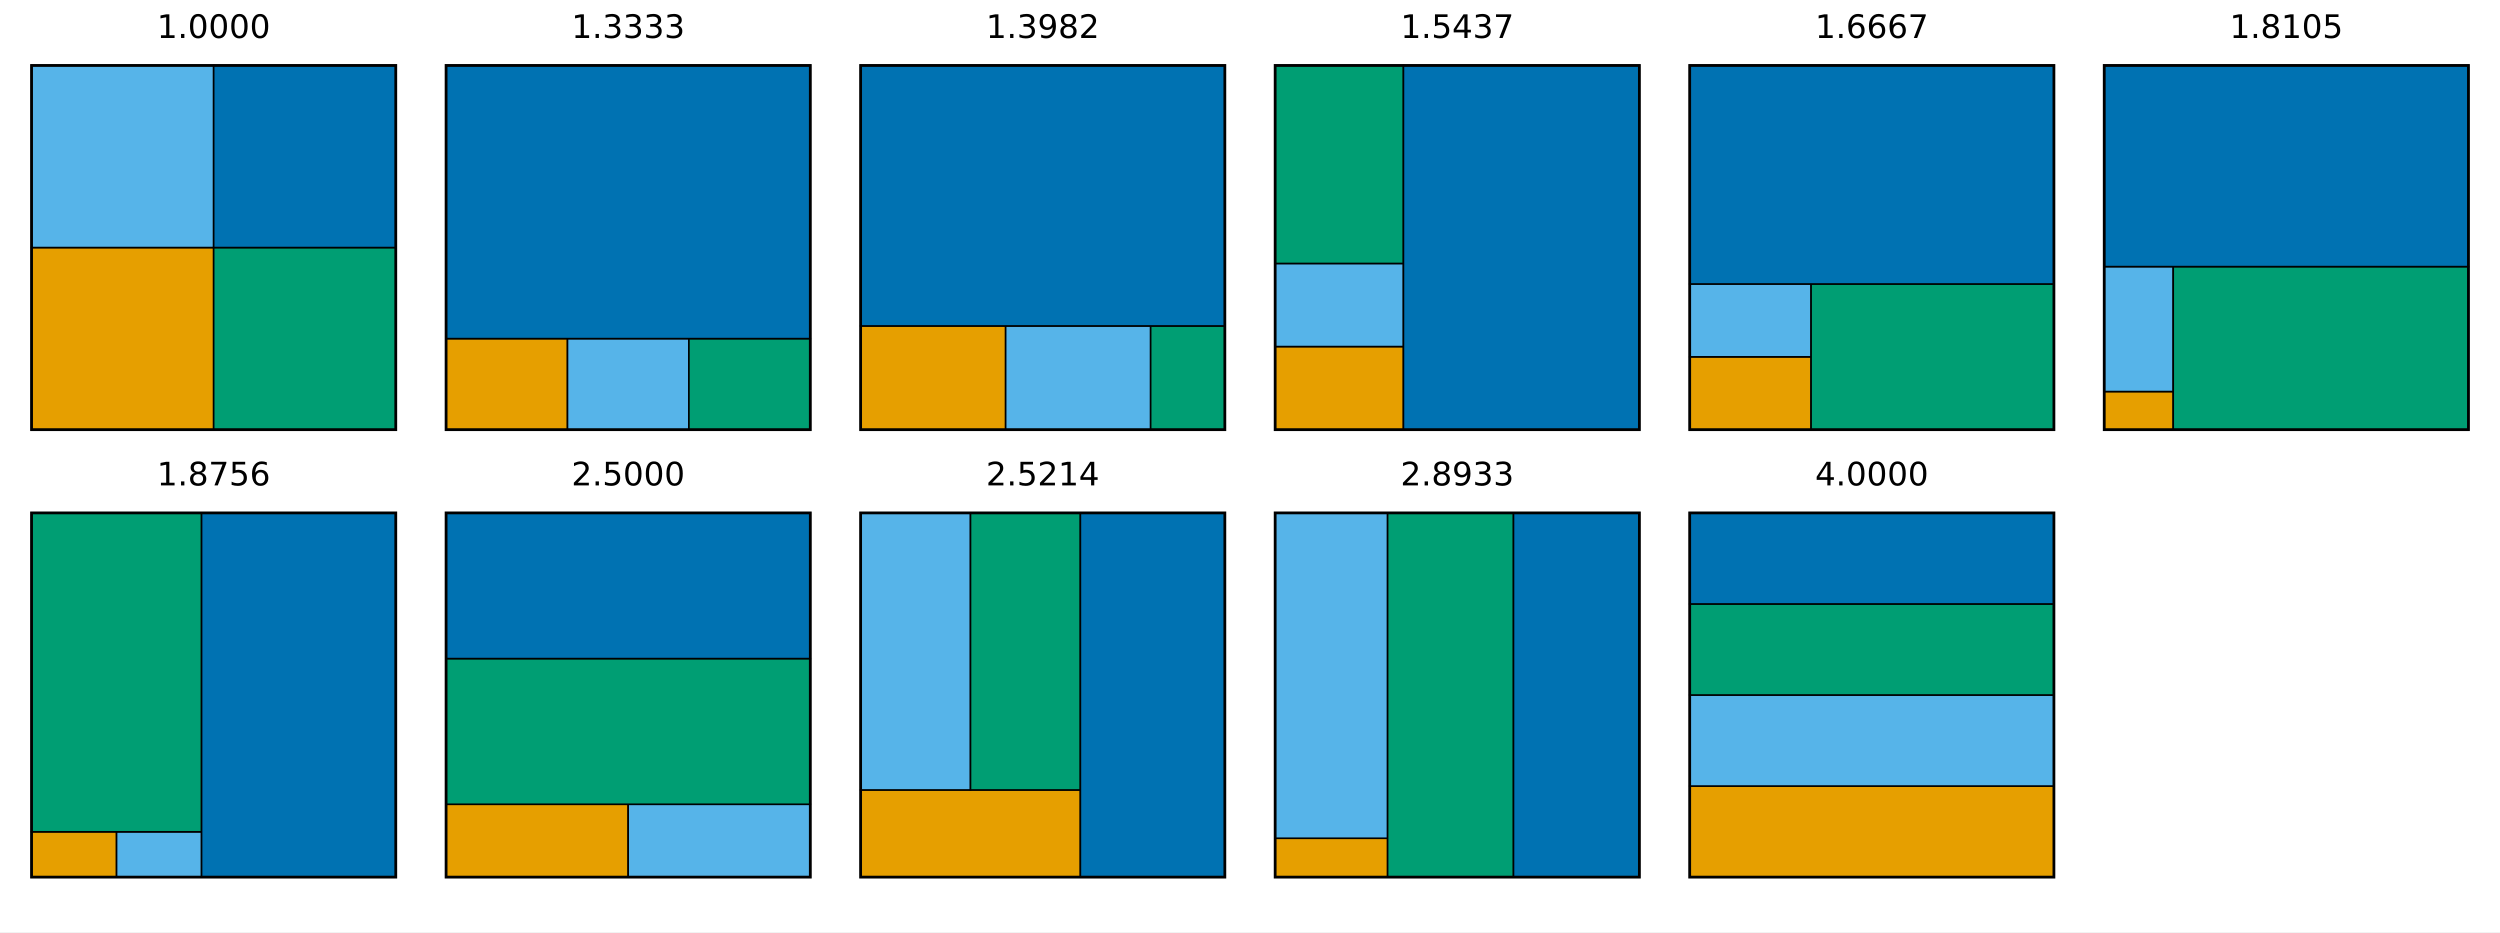
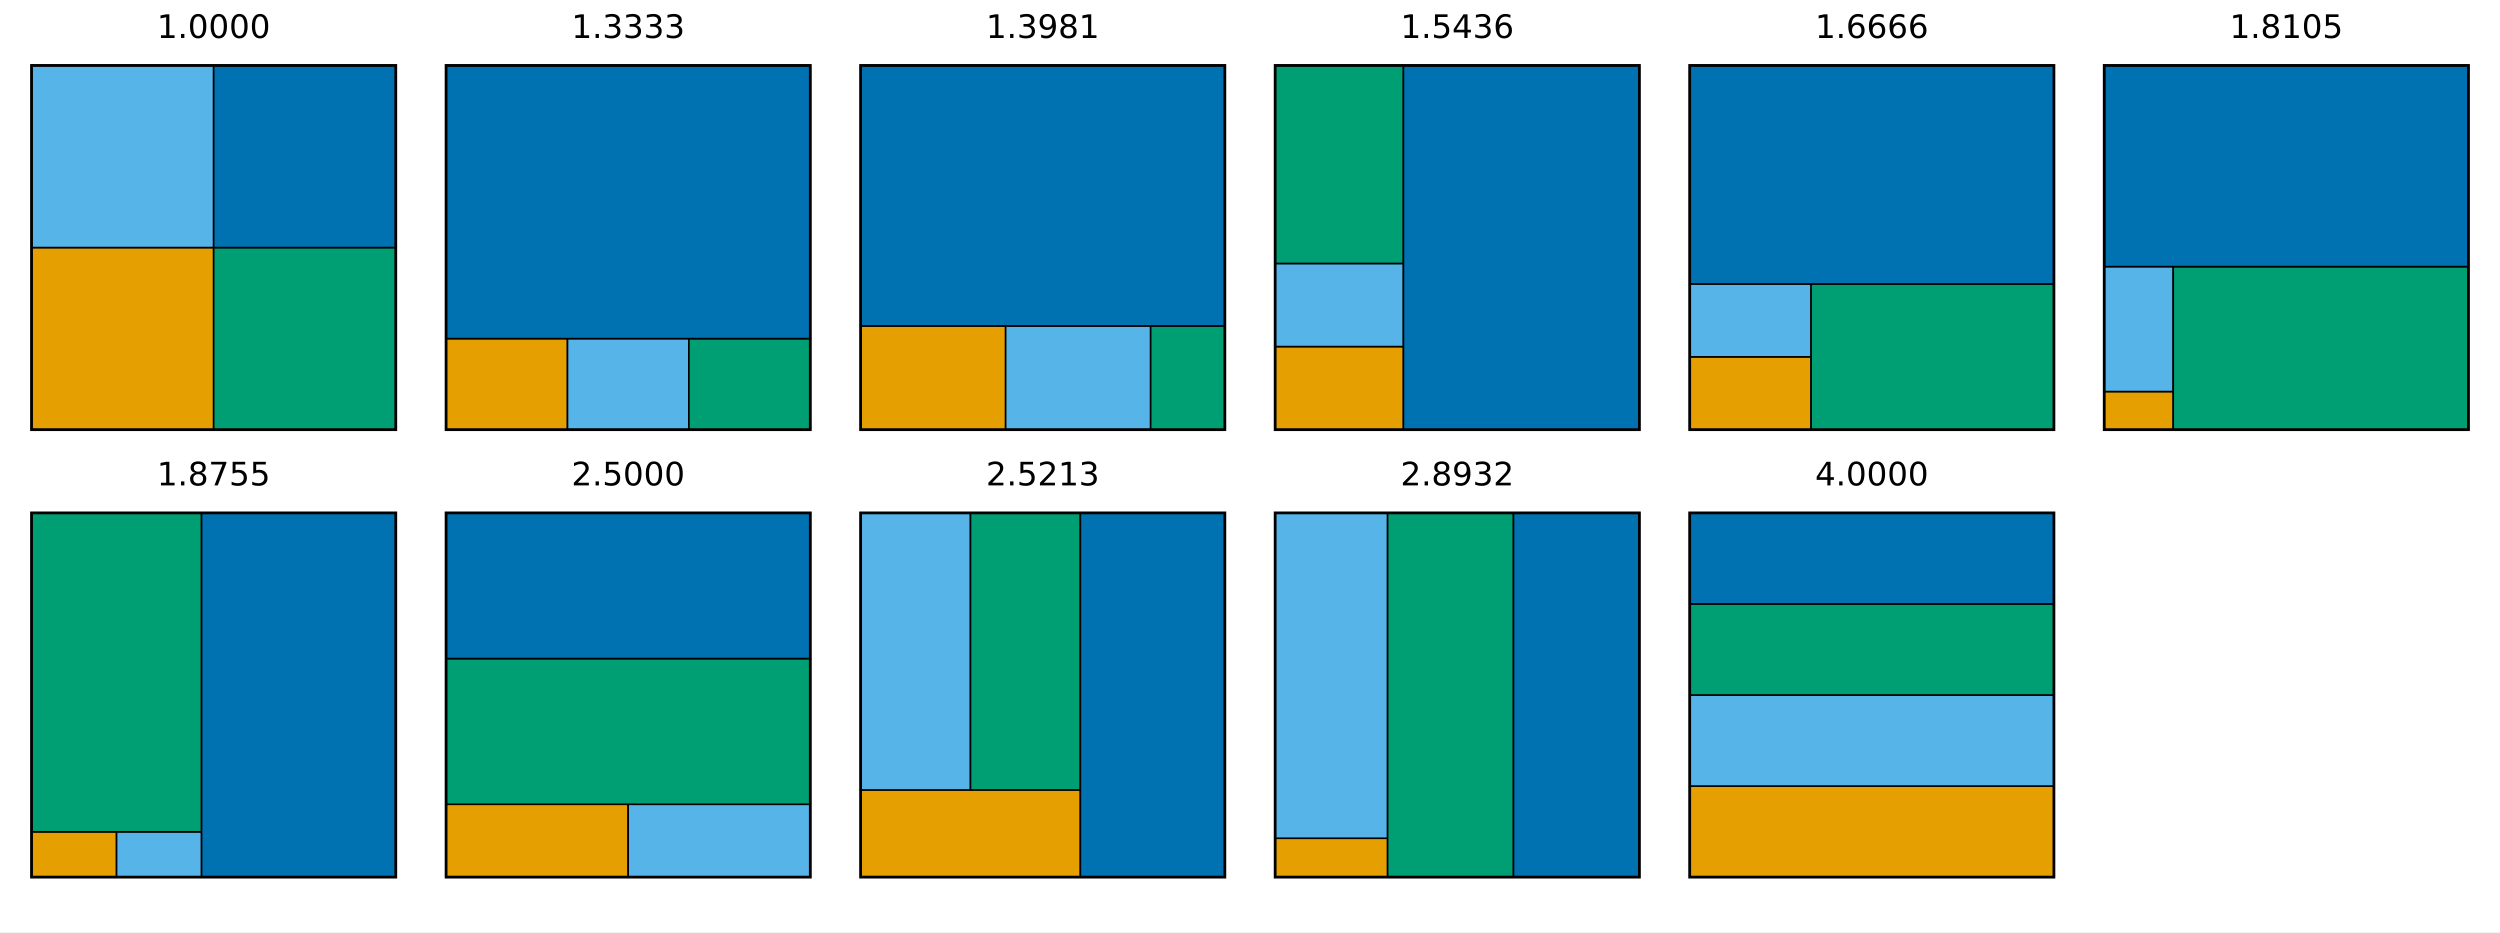
<svg xmlns="http://www.w3.org/2000/svg" xmlns:xlink="http://www.w3.org/1999/xlink" width="539.76pt" height="201.246pt" viewBox="0 0 539.76 201.246" version="1.1">
  <defs>
    <style type="text/css">*{stroke-linejoin: round; stroke-linecap: butt}</style>
  </defs>
  <g id="figure_1">
    <g id="patch_1">
      <path d="M 0 201.246  L 539.76 201.246  L 539.76 0  L 0 0  z " style="fill: #ffffff" />
    </g>
    <g id="axes_1">
      <g id="patch_2">
-         <path d="M 6.812 92.767  L 46.13 92.767  L 46.13 53.449  L 6.812 53.449  z " clip-path="url(#pf117e7964a)" style="fill: #e69f00; stroke: #000000; stroke-width: 0.35; stroke-linejoin: miter" />
+         <path d="M 6.812 92.767  L 46.13 92.767  L 46.13 53.449  L 6.812 53.449  z " clip-path="url(#p356fe36c53)" style="fill: #e69f00; stroke: #000000; stroke-width: 0.35; stroke-linejoin: miter" />
      </g>
      <g id="patch_3">
-         <path d="M 6.812 53.449  L 46.13 53.449  L 46.13 14.131  L 6.812 14.131  z " clip-path="url(#pf117e7964a)" style="fill: #56b4e9; stroke: #000000; stroke-width: 0.35; stroke-linejoin: miter" />
+         <path d="M 6.812 53.449  L 46.13 53.449  L 46.13 14.131  L 6.812 14.131  z " clip-path="url(#p356fe36c53)" style="fill: #56b4e9; stroke: #000000; stroke-width: 0.35; stroke-linejoin: miter" />
      </g>
      <g id="patch_4">
-         <path d="M 46.13 92.767  L 85.448 92.767  L 85.448 53.449  L 46.13 53.449  z " clip-path="url(#pf117e7964a)" style="fill: #009e73; stroke: #000000; stroke-width: 0.35; stroke-linejoin: miter" />
+         <path d="M 46.13 92.767  L 85.448 92.767  L 85.448 53.449  L 46.13 53.449  z " clip-path="url(#p356fe36c53)" style="fill: #009e73; stroke: #000000; stroke-width: 0.35; stroke-linejoin: miter" />
      </g>
      <g id="patch_5">
-         <path d="M 46.13 53.449  L 85.448 53.449  L 85.448 14.131  L 46.13 14.131  z " clip-path="url(#pf117e7964a)" style="fill: #0072b2; stroke: #000000; stroke-width: 0.35; stroke-linejoin: miter" />
+         <path d="M 46.13 53.449  L 85.448 53.449  L 85.448 14.131  L 46.13 14.131  z " clip-path="url(#p356fe36c53)" style="fill: #0072b2; stroke: #000000; stroke-width: 0.35; stroke-linejoin: miter" />
      </g>
      <g id="patch_6">
-         <path d="M 6.812 92.767  L 85.448 92.767  L 85.448 14.131  L 6.812 14.131  L 6.812 92.767  z " clip-path="url(#pf117e7964a)" style="fill: none; stroke: #000000; stroke-width: 0.6; stroke-linejoin: miter" />
+         <path d="M 6.812 92.767  L 85.448 92.767  L 85.448 14.131  L 6.812 14.131  L 6.812 92.767  z " clip-path="url(#p356fe36c53)" style="fill: none; stroke: #000000; stroke-width: 0.6; stroke-linejoin: miter" />
      </g>
      <g id="text_1">
        <g transform="translate(33.88328 8.198906) scale(0.07 -0.07)">
          <defs>
            <path id="DejaVuSans-31" d="M 794 531  L 1825 531  L 1825 4091  L 703 3866  L 703 4441  L 1819 4666  L 2450 4666  L 2450 531  L 3481 531  L 3481 0  L 794 0  L 794 531  z " transform="scale(0.015625)" />
            <path id="DejaVuSans-2e" d="M 684 794  L 1344 794  L 1344 0  L 684 0  L 684 794  z " transform="scale(0.015625)" />
            <path id="DejaVuSans-30" d="M 2034 4250  Q 1547 4250 1301 3770  Q 1056 3291 1056 2328  Q 1056 1369 1301 889  Q 1547 409 2034 409  Q 2525 409 2770 889  Q 3016 1369 3016 2328  Q 3016 3291 2770 3770  Q 2525 4250 2034 4250  z M 2034 4750  Q 2819 4750 3233 4129  Q 3647 3509 3647 2328  Q 3647 1150 3233 529  Q 2819 -91 2034 -91  Q 1250 -91 836 529  Q 422 1150 422 2328  Q 422 3509 836 4129  Q 1250 4750 2034 4750  z " transform="scale(0.015625)" />
          </defs>
          <use xlink:href="#DejaVuSans-31" />
          <use xlink:href="#DejaVuSans-2e" transform="translate(63.62305 0)" />
          <use xlink:href="#DejaVuSans-30" transform="translate(95.41016 0)" />
          <use xlink:href="#DejaVuSans-30" transform="translate(159.0332 0)" />
          <use xlink:href="#DejaVuSans-30" transform="translate(222.6562 0)" />
          <use xlink:href="#DejaVuSans-30" transform="translate(286.2793 0)" />
        </g>
      </g>
    </g>
    <g id="axes_2">
      <g id="patch_7">
-         <path d="M 96.312 92.767  L 122.524 92.767  L 122.524 73.108  L 96.312 73.108  z " clip-path="url(#p729303525d)" style="fill: #e69f00; stroke: #000000; stroke-width: 0.35; stroke-linejoin: miter" />
+         <path d="M 96.312 92.767  L 122.524 92.767  L 122.524 73.108  L 96.312 73.108  z " clip-path="url(#p5317ee41d3)" style="fill: #e69f00; stroke: #000000; stroke-width: 0.35; stroke-linejoin: miter" />
      </g>
      <g id="patch_8">
-         <path d="M 122.524 92.767  L 148.736 92.767  L 148.736 73.108  L 122.524 73.108  z " clip-path="url(#p729303525d)" style="fill: #56b4e9; stroke: #000000; stroke-width: 0.35; stroke-linejoin: miter" />
+         <path d="M 122.524 92.767  L 148.736 92.767  L 148.736 73.108  L 122.524 73.108  z " clip-path="url(#p5317ee41d3)" style="fill: #56b4e9; stroke: #000000; stroke-width: 0.35; stroke-linejoin: miter" />
      </g>
      <g id="patch_9">
-         <path d="M 148.736 92.767  L 174.948 92.767  L 174.948 73.108  L 148.736 73.108  z " clip-path="url(#p729303525d)" style="fill: #009e73; stroke: #000000; stroke-width: 0.35; stroke-linejoin: miter" />
+         <path d="M 148.736 92.767  L 174.948 92.767  L 174.948 73.108  L 148.736 73.108  z " clip-path="url(#p5317ee41d3)" style="fill: #009e73; stroke: #000000; stroke-width: 0.35; stroke-linejoin: miter" />
      </g>
      <g id="patch_10">
-         <path d="M 96.312 73.108  L 174.948 73.108  L 174.948 14.131  L 96.312 14.131  z " clip-path="url(#p729303525d)" style="fill: #0072b2; stroke: #000000; stroke-width: 0.35; stroke-linejoin: miter" />
+         <path d="M 96.312 73.108  L 174.948 73.108  L 174.948 14.131  L 96.312 14.131  z " clip-path="url(#p5317ee41d3)" style="fill: #0072b2; stroke: #000000; stroke-width: 0.35; stroke-linejoin: miter" />
      </g>
      <g id="patch_11">
-         <path d="M 96.312 92.767  L 174.948 92.767  L 174.948 14.131  L 96.312 14.131  L 96.312 92.767  z " clip-path="url(#p729303525d)" style="fill: none; stroke: #000000; stroke-width: 0.6; stroke-linejoin: miter" />
+         <path d="M 96.312 92.767  L 174.948 92.767  L 174.948 14.131  L 96.312 14.131  L 96.312 92.767  z " clip-path="url(#p5317ee41d3)" style="fill: none; stroke: #000000; stroke-width: 0.6; stroke-linejoin: miter" />
      </g>
      <g id="text_2">
        <g transform="translate(123.3833 8.198906) scale(0.07 -0.07)">
          <defs>
            <path id="DejaVuSans-33" d="M 2597 2516  Q 3050 2419 3304 2112  Q 3559 1806 3559 1356  Q 3559 666 3084 287  Q 2609 -91 1734 -91  Q 1441 -91 1130 -33  Q 819 25 488 141  L 488 750  Q 750 597 1062 519  Q 1375 441 1716 441  Q 2309 441 2620 675  Q 2931 909 2931 1356  Q 2931 1769 2642 2001  Q 2353 2234 1838 2234  L 1294 2234  L 1294 2753  L 1863 2753  Q 2328 2753 2575 2939  Q 2822 3125 2822 3475  Q 2822 3834 2567 4026  Q 2313 4219 1838 4219  Q 1578 4219 1281 4162  Q 984 4106 628 3988  L 628 4550  Q 988 4650 1302 4700  Q 1616 4750 1894 4750  Q 2613 4750 3031 4423  Q 3450 4097 3450 3541  Q 3450 3153 3228 2886  Q 3006 2619 2597 2516  z " transform="scale(0.015625)" />
          </defs>
          <use xlink:href="#DejaVuSans-31" />
          <use xlink:href="#DejaVuSans-2e" transform="translate(63.62305 0)" />
          <use xlink:href="#DejaVuSans-33" transform="translate(95.41016 0)" />
          <use xlink:href="#DejaVuSans-33" transform="translate(159.0332 0)" />
          <use xlink:href="#DejaVuSans-33" transform="translate(222.6562 0)" />
          <use xlink:href="#DejaVuSans-33" transform="translate(286.2793 0)" />
        </g>
      </g>
    </g>
    <g id="axes_3">
      <g id="patch_12">
-         <path d="M 185.812 92.767  L 217.122 92.767  L 217.122 70.373  L 185.812 70.373  z " clip-path="url(#p79bf9a547e)" style="fill: #e69f00; stroke: #000000; stroke-width: 0.35; stroke-linejoin: miter" />
+         <path d="M 185.812 92.767  L 217.122 92.767  L 217.122 70.373  L 185.812 70.373  z " clip-path="url(#p3bf69107ff)" style="fill: #e69f00; stroke: #000000; stroke-width: 0.35; stroke-linejoin: miter" />
      </g>
      <g id="patch_13">
-         <path d="M 217.122 92.767  L 248.432 92.767  L 248.432 70.373  L 217.122 70.373  z " clip-path="url(#p79bf9a547e)" style="fill: #56b4e9; stroke: #000000; stroke-width: 0.35; stroke-linejoin: miter" />
+         <path d="M 217.122 92.767  L 248.432 92.767  L 248.432 70.373  L 217.122 70.373  z " clip-path="url(#p3bf69107ff)" style="fill: #56b4e9; stroke: #000000; stroke-width: 0.35; stroke-linejoin: miter" />
      </g>
      <g id="patch_14">
-         <path d="M 248.432 92.767  L 264.448 92.767  L 264.448 70.373  L 248.432 70.373  z " clip-path="url(#p79bf9a547e)" style="fill: #009e73; stroke: #000000; stroke-width: 0.35; stroke-linejoin: miter" />
+         <path d="M 248.432 92.767  L 264.448 92.767  L 264.448 70.373  L 248.432 70.373  z " clip-path="url(#p3bf69107ff)" style="fill: #009e73; stroke: #000000; stroke-width: 0.35; stroke-linejoin: miter" />
      </g>
      <g id="patch_15">
-         <path d="M 185.812 70.373  L 264.448 70.373  L 264.448 14.131  L 185.812 14.131  z " clip-path="url(#p79bf9a547e)" style="fill: #0072b2; stroke: #000000; stroke-width: 0.35; stroke-linejoin: miter" />
+         <path d="M 185.812 70.373  L 264.448 70.373  L 264.448 14.131  L 185.812 14.131  z " clip-path="url(#p3bf69107ff)" style="fill: #0072b2; stroke: #000000; stroke-width: 0.35; stroke-linejoin: miter" />
      </g>
      <g id="patch_16">
-         <path d="M 185.812 92.767  L 264.448 92.767  L 264.448 14.131  L 185.812 14.131  L 185.812 92.767  z " clip-path="url(#p79bf9a547e)" style="fill: none; stroke: #000000; stroke-width: 0.6; stroke-linejoin: miter" />
+         <path d="M 185.812 92.767  L 264.448 92.767  L 264.448 14.131  L 185.812 14.131  L 185.812 92.767  z " clip-path="url(#p3bf69107ff)" style="fill: none; stroke: #000000; stroke-width: 0.6; stroke-linejoin: miter" />
      </g>
      <g id="text_3">
        <g transform="translate(212.8833 8.198906) scale(0.07 -0.07)">
          <defs>
            <path id="DejaVuSans-39" d="M 703 97  L 703 672  Q 941 559 1184 500  Q 1428 441 1663 441  Q 2288 441 2617 861  Q 2947 1281 2994 2138  Q 2813 1869 2534 1725  Q 2256 1581 1919 1581  Q 1219 1581 811 2004  Q 403 2428 403 3163  Q 403 3881 828 4315  Q 1253 4750 1959 4750  Q 2769 4750 3195 4129  Q 3622 3509 3622 2328  Q 3622 1225 3098 567  Q 2575 -91 1691 -91  Q 1453 -91 1209 -44  Q 966 3 703 97  z M 1959 2075  Q 2384 2075 2632 2365  Q 2881 2656 2881 3163  Q 2881 3666 2632 3958  Q 2384 4250 1959 4250  Q 1534 4250 1286 3958  Q 1038 3666 1038 3163  Q 1038 2656 1286 2365  Q 1534 2075 1959 2075  z " transform="scale(0.015625)" />
            <path id="DejaVuSans-38" d="M 2034 2216  Q 1584 2216 1326 1975  Q 1069 1734 1069 1313  Q 1069 891 1326 650  Q 1584 409 2034 409  Q 2484 409 2743 651  Q 3003 894 3003 1313  Q 3003 1734 2745 1975  Q 2488 2216 2034 2216  z M 1403 2484  Q 997 2584 770 2862  Q 544 3141 544 3541  Q 544 4100 942 4425  Q 1341 4750 2034 4750  Q 2731 4750 3128 4425  Q 3525 4100 3525 3541  Q 3525 3141 3298 2862  Q 3072 2584 2669 2484  Q 3125 2378 3379 2068  Q 3634 1759 3634 1313  Q 3634 634 3220 271  Q 2806 -91 2034 -91  Q 1263 -91 848 271  Q 434 634 434 1313  Q 434 1759 690 2068  Q 947 2378 1403 2484  z M 1172 3481  Q 1172 3119 1398 2916  Q 1625 2713 2034 2713  Q 2441 2713 2670 2916  Q 2900 3119 2900 3481  Q 2900 3844 2670 4047  Q 2441 4250 2034 4250  Q 1625 4250 1398 4047  Q 1172 3844 1172 3481  z " transform="scale(0.015625)" />
-             <path id="DejaVuSans-32" d="M 1228 531  L 3431 531  L 3431 0  L 469 0  L 469 531  Q 828 903 1448 1529  Q 2069 2156 2228 2338  Q 2531 2678 2651 2914  Q 2772 3150 2772 3378  Q 2772 3750 2511 3984  Q 2250 4219 1831 4219  Q 1534 4219 1204 4116  Q 875 4013 500 3803  L 500 4441  Q 881 4594 1212 4672  Q 1544 4750 1819 4750  Q 2544 4750 2975 4387  Q 3406 4025 3406 3419  Q 3406 3131 3298 2873  Q 3191 2616 2906 2266  Q 2828 2175 2409 1742  Q 1991 1309 1228 531  z " transform="scale(0.015625)" />
          </defs>
          <use xlink:href="#DejaVuSans-31" />
          <use xlink:href="#DejaVuSans-2e" transform="translate(63.62305 0)" />
          <use xlink:href="#DejaVuSans-33" transform="translate(95.41016 0)" />
          <use xlink:href="#DejaVuSans-39" transform="translate(159.0332 0)" />
          <use xlink:href="#DejaVuSans-38" transform="translate(222.6562 0)" />
-           <use xlink:href="#DejaVuSans-32" transform="translate(286.2793 0)" />
+           <use xlink:href="#DejaVuSans-31" transform="translate(286.2793 0)" />
        </g>
      </g>
    </g>
    <g id="axes_4">
      <g id="patch_17">
-         <path d="M 275.312 92.767  L 303.008 92.767  L 303.008 74.826  L 275.312 74.826  z " clip-path="url(#p86bea1a89e)" style="fill: #e69f00; stroke: #000000; stroke-width: 0.35; stroke-linejoin: miter" />
+         <path d="M 275.312 92.767  L 303.008 92.767  L 303.008 74.826  L 275.312 74.826  z " clip-path="url(#pf00dcc6688)" style="fill: #e69f00; stroke: #000000; stroke-width: 0.35; stroke-linejoin: miter" />
      </g>
      <g id="patch_18">
-         <path d="M 275.312 74.826  L 303.008 74.826  L 303.008 56.884  L 275.312 56.884  z " clip-path="url(#p86bea1a89e)" style="fill: #56b4e9; stroke: #000000; stroke-width: 0.35; stroke-linejoin: miter" />
+         <path d="M 275.312 74.826  L 303.008 74.826  L 303.008 56.884  L 275.312 56.884  z " clip-path="url(#pf00dcc6688)" style="fill: #56b4e9; stroke: #000000; stroke-width: 0.35; stroke-linejoin: miter" />
      </g>
      <g id="patch_19">
-         <path d="M 275.312 56.884  L 303.008 56.884  L 303.008 14.131  L 275.312 14.131  z " clip-path="url(#p86bea1a89e)" style="fill: #009e73; stroke: #000000; stroke-width: 0.35; stroke-linejoin: miter" />
+         <path d="M 275.312 56.884  L 303.008 56.884  L 303.008 14.131  L 275.312 14.131  z " clip-path="url(#pf00dcc6688)" style="fill: #009e73; stroke: #000000; stroke-width: 0.35; stroke-linejoin: miter" />
      </g>
      <g id="patch_20">
-         <path d="M 303.008 92.767  L 353.948 92.767  L 353.948 14.131  L 303.008 14.131  z " clip-path="url(#p86bea1a89e)" style="fill: #0072b2; stroke: #000000; stroke-width: 0.35; stroke-linejoin: miter" />
+         <path d="M 303.008 92.767  L 353.948 92.767  L 353.948 14.131  L 303.008 14.131  z " clip-path="url(#pf00dcc6688)" style="fill: #0072b2; stroke: #000000; stroke-width: 0.35; stroke-linejoin: miter" />
      </g>
      <g id="patch_21">
-         <path d="M 275.312 92.767  L 353.948 92.767  L 353.948 14.131  L 275.312 14.131  L 275.312 92.767  z " clip-path="url(#p86bea1a89e)" style="fill: none; stroke: #000000; stroke-width: 0.6; stroke-linejoin: miter" />
+         <path d="M 275.312 92.767  L 353.948 92.767  L 353.948 14.131  L 275.312 14.131  L 275.312 92.767  z " clip-path="url(#pf00dcc6688)" style="fill: none; stroke: #000000; stroke-width: 0.6; stroke-linejoin: miter" />
      </g>
      <g id="text_4">
        <g transform="translate(302.3833 8.198906) scale(0.07 -0.07)">
          <defs>
            <path id="DejaVuSans-35" d="M 691 4666  L 3169 4666  L 3169 4134  L 1269 4134  L 1269 2991  Q 1406 3038 1543 3061  Q 1681 3084 1819 3084  Q 2600 3084 3056 2656  Q 3513 2228 3513 1497  Q 3513 744 3044 326  Q 2575 -91 1722 -91  Q 1428 -91 1123 -41  Q 819 9 494 109  L 494 744  Q 775 591 1075 516  Q 1375 441 1709 441  Q 2250 441 2565 725  Q 2881 1009 2881 1497  Q 2881 1984 2565 2268  Q 2250 2553 1709 2553  Q 1456 2553 1204 2497  Q 953 2441 691 2322  L 691 4666  z " transform="scale(0.015625)" />
            <path id="DejaVuSans-34" d="M 2419 4116  L 825 1625  L 2419 1625  L 2419 4116  z M 2253 4666  L 3047 4666  L 3047 1625  L 3713 1625  L 3713 1100  L 3047 1100  L 3047 0  L 2419 0  L 2419 1100  L 313 1100  L 313 1709  L 2253 4666  z " transform="scale(0.015625)" />
-             <path id="DejaVuSans-37" d="M 525 4666  L 3525 4666  L 3525 4397  L 1831 0  L 1172 0  L 2766 4134  L 525 4134  L 525 4666  z " transform="scale(0.015625)" />
+             <path id="DejaVuSans-36" d="M 2113 2584  Q 1688 2584 1439 2293  Q 1191 2003 1191 1497  Q 1191 994 1439 701  Q 1688 409 2113 409  Q 2538 409 2786 701  Q 3034 994 3034 1497  Q 3034 2003 2786 2293  Q 2538 2584 2113 2584  z M 3366 4563  L 3366 3988  Q 3128 4100 2886 4159  Q 2644 4219 2406 4219  Q 1781 4219 1451 3797  Q 1122 3375 1075 2522  Q 1259 2794 1537 2939  Q 1816 3084 2150 3084  Q 2853 3084 3261 2657  Q 3669 2231 3669 1497  Q 3669 778 3244 343  Q 2819 -91 2113 -91  Q 1303 -91 875 529  Q 447 1150 447 2328  Q 447 3434 972 4092  Q 1497 4750 2381 4750  Q 2619 4750 2861 4703  Q 3103 4656 3366 4563  z " transform="scale(0.015625)" />
          </defs>
          <use xlink:href="#DejaVuSans-31" />
          <use xlink:href="#DejaVuSans-2e" transform="translate(63.62305 0)" />
          <use xlink:href="#DejaVuSans-35" transform="translate(95.41016 0)" />
          <use xlink:href="#DejaVuSans-34" transform="translate(159.0332 0)" />
          <use xlink:href="#DejaVuSans-33" transform="translate(222.6562 0)" />
-           <use xlink:href="#DejaVuSans-37" transform="translate(286.2793 0)" />
+           <use xlink:href="#DejaVuSans-36" transform="translate(286.2793 0)" />
        </g>
      </g>
    </g>
    <g id="axes_5">
      <g id="patch_22">
-         <path d="M 364.812 92.767  L 391.024 92.767  L 391.024 77.04  L 364.812 77.04  z " clip-path="url(#pb9deab1abd)" style="fill: #e69f00; stroke: #000000; stroke-width: 0.35; stroke-linejoin: miter" />
+         <path d="M 364.812 92.767  L 391.024 92.767  L 391.024 77.04  L 364.812 77.04  z " clip-path="url(#p8afb455b86)" style="fill: #e69f00; stroke: #000000; stroke-width: 0.35; stroke-linejoin: miter" />
      </g>
      <g id="patch_23">
-         <path d="M 364.812 77.04  L 391.024 77.04  L 391.024 61.313  L 364.812 61.313  z " clip-path="url(#pb9deab1abd)" style="fill: #56b4e9; stroke: #000000; stroke-width: 0.35; stroke-linejoin: miter" />
+         <path d="M 364.812 77.04  L 391.024 77.04  L 391.024 61.313  L 364.812 61.313  z " clip-path="url(#p8afb455b86)" style="fill: #56b4e9; stroke: #000000; stroke-width: 0.35; stroke-linejoin: miter" />
      </g>
      <g id="patch_24">
-         <path d="M 391.024 92.767  L 443.448 92.767  L 443.448 61.313  L 391.024 61.313  z " clip-path="url(#pb9deab1abd)" style="fill: #009e73; stroke: #000000; stroke-width: 0.35; stroke-linejoin: miter" />
+         <path d="M 391.024 92.767  L 443.448 92.767  L 443.448 61.313  L 391.024 61.313  z " clip-path="url(#p8afb455b86)" style="fill: #009e73; stroke: #000000; stroke-width: 0.35; stroke-linejoin: miter" />
      </g>
      <g id="patch_25">
-         <path d="M 364.812 61.313  L 443.448 61.313  L 443.448 14.131  L 364.812 14.131  z " clip-path="url(#pb9deab1abd)" style="fill: #0072b2; stroke: #000000; stroke-width: 0.35; stroke-linejoin: miter" />
+         <path d="M 364.812 61.313  L 443.448 61.313  L 443.448 14.131  L 364.812 14.131  z " clip-path="url(#p8afb455b86)" style="fill: #0072b2; stroke: #000000; stroke-width: 0.35; stroke-linejoin: miter" />
      </g>
      <g id="patch_26">
-         <path d="M 364.812 92.767  L 443.448 92.767  L 443.448 14.131  L 364.812 14.131  L 364.812 92.767  z " clip-path="url(#pb9deab1abd)" style="fill: none; stroke: #000000; stroke-width: 0.6; stroke-linejoin: miter" />
+         <path d="M 364.812 92.767  L 443.448 92.767  L 443.448 14.131  L 364.812 14.131  L 364.812 92.767  z " clip-path="url(#p8afb455b86)" style="fill: none; stroke: #000000; stroke-width: 0.6; stroke-linejoin: miter" />
      </g>
      <g id="text_5">
        <g transform="translate(391.8833 8.198906) scale(0.07 -0.07)">
-           <defs>
-             <path id="DejaVuSans-36" d="M 2113 2584  Q 1688 2584 1439 2293  Q 1191 2003 1191 1497  Q 1191 994 1439 701  Q 1688 409 2113 409  Q 2538 409 2786 701  Q 3034 994 3034 1497  Q 3034 2003 2786 2293  Q 2538 2584 2113 2584  z M 3366 4563  L 3366 3988  Q 3128 4100 2886 4159  Q 2644 4219 2406 4219  Q 1781 4219 1451 3797  Q 1122 3375 1075 2522  Q 1259 2794 1537 2939  Q 1816 3084 2150 3084  Q 2853 3084 3261 2657  Q 3669 2231 3669 1497  Q 3669 778 3244 343  Q 2819 -91 2113 -91  Q 1303 -91 875 529  Q 447 1150 447 2328  Q 447 3434 972 4092  Q 1497 4750 2381 4750  Q 2619 4750 2861 4703  Q 3103 4656 3366 4563  z " transform="scale(0.015625)" />
-           </defs>
          <use xlink:href="#DejaVuSans-31" />
          <use xlink:href="#DejaVuSans-2e" transform="translate(63.62305 0)" />
          <use xlink:href="#DejaVuSans-36" transform="translate(95.41016 0)" />
          <use xlink:href="#DejaVuSans-36" transform="translate(159.0332 0)" />
          <use xlink:href="#DejaVuSans-36" transform="translate(222.6562 0)" />
-           <use xlink:href="#DejaVuSans-37" transform="translate(286.2793 0)" />
+           <use xlink:href="#DejaVuSans-36" transform="translate(286.2793 0)" />
        </g>
      </g>
    </g>
    <g id="axes_6">
      <g id="patch_27">
-         <path d="M 454.312 92.767  L 469.211 92.767  L 469.211 84.538  L 454.312 84.538  z " clip-path="url(#p8ba90231d6)" style="fill: #e69f00; stroke: #000000; stroke-width: 0.35; stroke-linejoin: miter" />
+         <path d="M 454.312 92.767  L 469.211 92.767  L 469.211 84.538  L 454.312 84.538  z " clip-path="url(#p6a8d2d7938)" style="fill: #e69f00; stroke: #000000; stroke-width: 0.35; stroke-linejoin: miter" />
      </g>
      <g id="patch_28">
-         <path d="M 454.312 84.538  L 469.211 84.538  L 469.211 57.563  L 454.312 57.563  z " clip-path="url(#p8ba90231d6)" style="fill: #56b4e9; stroke: #000000; stroke-width: 0.35; stroke-linejoin: miter" />
+         <path d="M 454.312 84.538  L 469.211 84.538  L 469.211 57.563  L 454.312 57.563  z " clip-path="url(#p6a8d2d7938)" style="fill: #56b4e9; stroke: #000000; stroke-width: 0.35; stroke-linejoin: miter" />
      </g>
      <g id="patch_29">
-         <path d="M 469.211 92.767  L 532.948 92.767  L 532.948 57.563  L 469.211 57.563  z " clip-path="url(#p8ba90231d6)" style="fill: #009e73; stroke: #000000; stroke-width: 0.35; stroke-linejoin: miter" />
+         <path d="M 469.211 92.767  L 532.948 92.767  L 532.948 57.563  L 469.211 57.563  z " clip-path="url(#p6a8d2d7938)" style="fill: #009e73; stroke: #000000; stroke-width: 0.35; stroke-linejoin: miter" />
      </g>
      <g id="patch_30">
-         <path d="M 454.312 57.563  L 532.948 57.563  L 532.948 14.131  L 454.312 14.131  z " clip-path="url(#p8ba90231d6)" style="fill: #0072b2; stroke: #000000; stroke-width: 0.35; stroke-linejoin: miter" />
+         <path d="M 454.312 57.563  L 532.948 57.563  L 532.948 14.131  L 454.312 14.131  z " clip-path="url(#p6a8d2d7938)" style="fill: #0072b2; stroke: #000000; stroke-width: 0.35; stroke-linejoin: miter" />
      </g>
      <g id="patch_31">
-         <path d="M 454.312 92.767  L 532.948 92.767  L 532.948 14.131  L 454.312 14.131  L 454.312 92.767  z " clip-path="url(#p8ba90231d6)" style="fill: none; stroke: #000000; stroke-width: 0.6; stroke-linejoin: miter" />
+         <path d="M 454.312 92.767  L 532.948 92.767  L 532.948 14.131  L 454.312 14.131  L 454.312 92.767  z " clip-path="url(#p6a8d2d7938)" style="fill: none; stroke: #000000; stroke-width: 0.6; stroke-linejoin: miter" />
      </g>
      <g id="text_6">
        <g transform="translate(481.3833 8.198906) scale(0.07 -0.07)">
          <use xlink:href="#DejaVuSans-31" />
          <use xlink:href="#DejaVuSans-2e" transform="translate(63.62305 0)" />
          <use xlink:href="#DejaVuSans-38" transform="translate(95.41016 0)" />
          <use xlink:href="#DejaVuSans-31" transform="translate(159.0332 0)" />
          <use xlink:href="#DejaVuSans-30" transform="translate(222.6562 0)" />
          <use xlink:href="#DejaVuSans-35" transform="translate(286.2793 0)" />
        </g>
      </g>
    </g>
    <g id="axes_7">
      <g id="patch_32">
-         <path d="M 6.812 189.374  L 25.166 189.374  L 25.166 179.587  L 6.812 179.587  z " clip-path="url(#pb682b3a83a)" style="fill: #e69f00; stroke: #000000; stroke-width: 0.35; stroke-linejoin: miter" />
+         <path d="M 6.812 189.374  L 25.166 189.374  L 25.166 179.587  L 6.812 179.587  z " clip-path="url(#p54eaea296a)" style="fill: #e69f00; stroke: #000000; stroke-width: 0.35; stroke-linejoin: miter" />
      </g>
      <g id="patch_33">
-         <path d="M 25.166 189.374  L 43.521 189.374  L 43.521 179.587  L 25.166 179.587  z " clip-path="url(#pb682b3a83a)" style="fill: #56b4e9; stroke: #000000; stroke-width: 0.35; stroke-linejoin: miter" />
+         <path d="M 25.166 189.374  L 43.521 189.374  L 43.521 179.587  L 25.166 179.587  z " clip-path="url(#p54eaea296a)" style="fill: #56b4e9; stroke: #000000; stroke-width: 0.35; stroke-linejoin: miter" />
      </g>
      <g id="patch_34">
-         <path d="M 6.812 179.587  L 43.521 179.587  L 43.521 110.737  L 6.812 110.737  z " clip-path="url(#pb682b3a83a)" style="fill: #009e73; stroke: #000000; stroke-width: 0.35; stroke-linejoin: miter" />
+         <path d="M 6.812 179.587  L 43.521 179.587  L 43.521 110.737  L 6.812 110.737  z " clip-path="url(#p54eaea296a)" style="fill: #009e73; stroke: #000000; stroke-width: 0.35; stroke-linejoin: miter" />
      </g>
      <g id="patch_35">
-         <path d="M 43.521 189.374  L 85.448 189.374  L 85.448 110.737  L 43.521 110.737  z " clip-path="url(#pb682b3a83a)" style="fill: #0072b2; stroke: #000000; stroke-width: 0.35; stroke-linejoin: miter" />
+         <path d="M 43.521 189.374  L 85.448 189.374  L 85.448 110.737  L 43.521 110.737  z " clip-path="url(#p54eaea296a)" style="fill: #0072b2; stroke: #000000; stroke-width: 0.35; stroke-linejoin: miter" />
      </g>
      <g id="patch_36">
-         <path d="M 6.812 189.374  L 85.448 189.374  L 85.448 110.737  L 6.812 110.737  L 6.812 189.374  z " clip-path="url(#pb682b3a83a)" style="fill: none; stroke: #000000; stroke-width: 0.6; stroke-linejoin: miter" />
+         <path d="M 6.812 189.374  L 85.448 189.374  L 85.448 110.737  L 6.812 110.737  L 6.812 189.374  z " clip-path="url(#p54eaea296a)" style="fill: none; stroke: #000000; stroke-width: 0.6; stroke-linejoin: miter" />
      </g>
      <g id="text_7">
        <g transform="translate(33.88328 104.8053) scale(0.07 -0.07)">
+           <defs>
+             <path id="DejaVuSans-37" d="M 525 4666  L 3525 4666  L 3525 4397  L 1831 0  L 1172 0  L 2766 4134  L 525 4134  L 525 4666  z " transform="scale(0.015625)" />
+           </defs>
          <use xlink:href="#DejaVuSans-31" />
          <use xlink:href="#DejaVuSans-2e" transform="translate(63.62305 0)" />
          <use xlink:href="#DejaVuSans-38" transform="translate(95.41016 0)" />
          <use xlink:href="#DejaVuSans-37" transform="translate(159.0332 0)" />
          <use xlink:href="#DejaVuSans-35" transform="translate(222.6562 0)" />
-           <use xlink:href="#DejaVuSans-36" transform="translate(286.2793 0)" />
+           <use xlink:href="#DejaVuSans-35" transform="translate(286.2793 0)" />
        </g>
      </g>
    </g>
    <g id="axes_8">
      <g id="patch_37">
-         <path d="M 96.312 189.374  L 135.63 189.374  L 135.63 173.646  L 96.312 173.646  z " clip-path="url(#p30dc520bea)" style="fill: #e69f00; stroke: #000000; stroke-width: 0.35; stroke-linejoin: miter" />
+         <path d="M 96.312 189.374  L 135.63 189.374  L 135.63 173.646  L 96.312 173.646  z " clip-path="url(#pdac6d4e95d)" style="fill: #e69f00; stroke: #000000; stroke-width: 0.35; stroke-linejoin: miter" />
      </g>
      <g id="patch_38">
-         <path d="M 135.63 189.374  L 174.948 189.374  L 174.948 173.646  L 135.63 173.646  z " clip-path="url(#p30dc520bea)" style="fill: #56b4e9; stroke: #000000; stroke-width: 0.35; stroke-linejoin: miter" />
+         <path d="M 135.63 189.374  L 174.948 189.374  L 174.948 173.646  L 135.63 173.646  z " clip-path="url(#pdac6d4e95d)" style="fill: #56b4e9; stroke: #000000; stroke-width: 0.35; stroke-linejoin: miter" />
      </g>
      <g id="patch_39">
-         <path d="M 96.312 173.646  L 174.948 173.646  L 174.948 142.192  L 96.312 142.192  z " clip-path="url(#p30dc520bea)" style="fill: #009e73; stroke: #000000; stroke-width: 0.35; stroke-linejoin: miter" />
+         <path d="M 96.312 173.646  L 174.948 173.646  L 174.948 142.192  L 96.312 142.192  z " clip-path="url(#pdac6d4e95d)" style="fill: #009e73; stroke: #000000; stroke-width: 0.35; stroke-linejoin: miter" />
      </g>
      <g id="patch_40">
-         <path d="M 96.312 142.192  L 174.948 142.192  L 174.948 110.737  L 96.312 110.737  z " clip-path="url(#p30dc520bea)" style="fill: #0072b2; stroke: #000000; stroke-width: 0.35; stroke-linejoin: miter" />
+         <path d="M 96.312 142.192  L 174.948 142.192  L 174.948 110.737  L 96.312 110.737  z " clip-path="url(#pdac6d4e95d)" style="fill: #0072b2; stroke: #000000; stroke-width: 0.35; stroke-linejoin: miter" />
      </g>
      <g id="patch_41">
-         <path d="M 96.312 189.374  L 174.948 189.374  L 174.948 110.737  L 96.312 110.737  L 96.312 189.374  z " clip-path="url(#p30dc520bea)" style="fill: none; stroke: #000000; stroke-width: 0.6; stroke-linejoin: miter" />
+         <path d="M 96.312 189.374  L 174.948 189.374  L 174.948 110.737  L 96.312 110.737  L 96.312 189.374  z " clip-path="url(#pdac6d4e95d)" style="fill: none; stroke: #000000; stroke-width: 0.6; stroke-linejoin: miter" />
      </g>
      <g id="text_8">
        <g transform="translate(123.3833 104.8053) scale(0.07 -0.07)">
+           <defs>
+             <path id="DejaVuSans-32" d="M 1228 531  L 3431 531  L 3431 0  L 469 0  L 469 531  Q 828 903 1448 1529  Q 2069 2156 2228 2338  Q 2531 2678 2651 2914  Q 2772 3150 2772 3378  Q 2772 3750 2511 3984  Q 2250 4219 1831 4219  Q 1534 4219 1204 4116  Q 875 4013 500 3803  L 500 4441  Q 881 4594 1212 4672  Q 1544 4750 1819 4750  Q 2544 4750 2975 4387  Q 3406 4025 3406 3419  Q 3406 3131 3298 2873  Q 3191 2616 2906 2266  Q 2828 2175 2409 1742  Q 1991 1309 1228 531  z " transform="scale(0.015625)" />
+           </defs>
          <use xlink:href="#DejaVuSans-32" />
          <use xlink:href="#DejaVuSans-2e" transform="translate(63.62305 0)" />
          <use xlink:href="#DejaVuSans-35" transform="translate(95.41016 0)" />
          <use xlink:href="#DejaVuSans-30" transform="translate(159.0332 0)" />
          <use xlink:href="#DejaVuSans-30" transform="translate(222.6562 0)" />
          <use xlink:href="#DejaVuSans-30" transform="translate(286.2793 0)" />
        </g>
      </g>
    </g>
    <g id="axes_9">
      <g id="patch_42">
-         <path d="M 185.812 189.374  L 233.26 189.374  L 233.26 170.555  L 185.812 170.555  z " clip-path="url(#p6212217e54)" style="fill: #e69f00; stroke: #000000; stroke-width: 0.35; stroke-linejoin: miter" />
+         <path d="M 185.812 189.374  L 233.26 189.374  L 233.26 170.555  L 185.812 170.555  z " clip-path="url(#pd5239b6d67)" style="fill: #e69f00; stroke: #000000; stroke-width: 0.35; stroke-linejoin: miter" />
      </g>
      <g id="patch_43">
-         <path d="M 185.812 170.555  L 209.536 170.555  L 209.536 110.737  L 185.812 110.737  z " clip-path="url(#p6212217e54)" style="fill: #56b4e9; stroke: #000000; stroke-width: 0.35; stroke-linejoin: miter" />
+         <path d="M 185.812 170.555  L 209.536 170.555  L 209.536 110.737  L 185.812 110.737  z " clip-path="url(#pd5239b6d67)" style="fill: #56b4e9; stroke: #000000; stroke-width: 0.35; stroke-linejoin: miter" />
      </g>
      <g id="patch_44">
-         <path d="M 209.536 170.555  L 233.26 170.555  L 233.26 110.737  L 209.536 110.737  z " clip-path="url(#p6212217e54)" style="fill: #009e73; stroke: #000000; stroke-width: 0.35; stroke-linejoin: miter" />
+         <path d="M 209.536 170.555  L 233.26 170.555  L 233.26 110.737  L 209.536 110.737  z " clip-path="url(#pd5239b6d67)" style="fill: #009e73; stroke: #000000; stroke-width: 0.35; stroke-linejoin: miter" />
      </g>
      <g id="patch_45">
-         <path d="M 233.26 189.374  L 264.448 189.374  L 264.448 110.737  L 233.26 110.737  z " clip-path="url(#p6212217e54)" style="fill: #0072b2; stroke: #000000; stroke-width: 0.35; stroke-linejoin: miter" />
+         <path d="M 233.26 189.374  L 264.448 189.374  L 264.448 110.737  L 233.26 110.737  z " clip-path="url(#pd5239b6d67)" style="fill: #0072b2; stroke: #000000; stroke-width: 0.35; stroke-linejoin: miter" />
      </g>
      <g id="patch_46">
-         <path d="M 185.812 189.374  L 264.448 189.374  L 264.448 110.737  L 185.812 110.737  L 185.812 189.374  z " clip-path="url(#p6212217e54)" style="fill: none; stroke: #000000; stroke-width: 0.6; stroke-linejoin: miter" />
+         <path d="M 185.812 189.374  L 264.448 189.374  L 264.448 110.737  L 185.812 110.737  L 185.812 189.374  z " clip-path="url(#pd5239b6d67)" style="fill: none; stroke: #000000; stroke-width: 0.6; stroke-linejoin: miter" />
      </g>
      <g id="text_9">
        <g transform="translate(212.8833 104.8053) scale(0.07 -0.07)">
          <use xlink:href="#DejaVuSans-32" />
          <use xlink:href="#DejaVuSans-2e" transform="translate(63.62305 0)" />
          <use xlink:href="#DejaVuSans-35" transform="translate(95.41016 0)" />
          <use xlink:href="#DejaVuSans-32" transform="translate(159.0332 0)" />
          <use xlink:href="#DejaVuSans-31" transform="translate(222.6562 0)" />
-           <use xlink:href="#DejaVuSans-34" transform="translate(286.2793 0)" />
+           <use xlink:href="#DejaVuSans-33" transform="translate(286.2793 0)" />
        </g>
      </g>
    </g>
    <g id="axes_10">
      <g id="patch_47">
-         <path d="M 275.312 189.374  L 299.59 189.374  L 299.59 180.982  L 275.312 180.982  z " clip-path="url(#p8101447434)" style="fill: #e69f00; stroke: #000000; stroke-width: 0.35; stroke-linejoin: miter" />
+         <path d="M 275.312 189.374  L 299.59 189.374  L 299.59 180.982  L 275.312 180.982  z " clip-path="url(#pb7a0d6a8da)" style="fill: #e69f00; stroke: #000000; stroke-width: 0.35; stroke-linejoin: miter" />
      </g>
      <g id="patch_48">
-         <path d="M 275.312 180.982  L 299.59 180.982  L 299.59 110.737  L 275.312 110.737  z " clip-path="url(#p8101447434)" style="fill: #56b4e9; stroke: #000000; stroke-width: 0.35; stroke-linejoin: miter" />
+         <path d="M 275.312 180.982  L 299.59 180.982  L 299.59 110.737  L 275.312 110.737  z " clip-path="url(#pb7a0d6a8da)" style="fill: #56b4e9; stroke: #000000; stroke-width: 0.35; stroke-linejoin: miter" />
      </g>
      <g id="patch_49">
-         <path d="M 299.59 189.374  L 326.769 189.374  L 326.769 110.737  L 299.59 110.737  z " clip-path="url(#p8101447434)" style="fill: #009e73; stroke: #000000; stroke-width: 0.35; stroke-linejoin: miter" />
+         <path d="M 299.59 189.374  L 326.769 189.374  L 326.769 110.737  L 299.59 110.737  z " clip-path="url(#pb7a0d6a8da)" style="fill: #009e73; stroke: #000000; stroke-width: 0.35; stroke-linejoin: miter" />
      </g>
      <g id="patch_50">
-         <path d="M 326.769 189.374  L 353.948 189.374  L 353.948 110.737  L 326.769 110.737  z " clip-path="url(#p8101447434)" style="fill: #0072b2; stroke: #000000; stroke-width: 0.35; stroke-linejoin: miter" />
+         <path d="M 326.769 189.374  L 353.948 189.374  L 353.948 110.737  L 326.769 110.737  z " clip-path="url(#pb7a0d6a8da)" style="fill: #0072b2; stroke: #000000; stroke-width: 0.35; stroke-linejoin: miter" />
      </g>
      <g id="patch_51">
-         <path d="M 275.312 189.374  L 353.948 189.374  L 353.948 110.737  L 275.312 110.737  L 275.312 189.374  z " clip-path="url(#p8101447434)" style="fill: none; stroke: #000000; stroke-width: 0.6; stroke-linejoin: miter" />
+         <path d="M 275.312 189.374  L 353.948 189.374  L 353.948 110.737  L 275.312 110.737  L 275.312 189.374  z " clip-path="url(#pb7a0d6a8da)" style="fill: none; stroke: #000000; stroke-width: 0.6; stroke-linejoin: miter" />
      </g>
      <g id="text_10">
        <g transform="translate(302.3833 104.8053) scale(0.07 -0.07)">
          <use xlink:href="#DejaVuSans-32" />
          <use xlink:href="#DejaVuSans-2e" transform="translate(63.62305 0)" />
          <use xlink:href="#DejaVuSans-38" transform="translate(95.41016 0)" />
          <use xlink:href="#DejaVuSans-39" transform="translate(159.0332 0)" />
          <use xlink:href="#DejaVuSans-33" transform="translate(222.6562 0)" />
-           <use xlink:href="#DejaVuSans-33" transform="translate(286.2793 0)" />
+           <use xlink:href="#DejaVuSans-32" transform="translate(286.2793 0)" />
        </g>
      </g>
    </g>
    <g id="axes_11">
      <g id="patch_52">
-         <path d="M 364.812 189.374  L 443.448 189.374  L 443.448 169.714  L 364.812 169.714  z " clip-path="url(#pabbbb33a7b)" style="fill: #e69f00; stroke: #000000; stroke-width: 0.35; stroke-linejoin: miter" />
+         <path d="M 364.812 189.374  L 443.448 189.374  L 443.448 169.714  L 364.812 169.714  z " clip-path="url(#p8cbdf18771)" style="fill: #e69f00; stroke: #000000; stroke-width: 0.35; stroke-linejoin: miter" />
      </g>
      <g id="patch_53">
-         <path d="M 364.812 169.714  L 443.448 169.714  L 443.448 150.055  L 364.812 150.055  z " clip-path="url(#pabbbb33a7b)" style="fill: #56b4e9; stroke: #000000; stroke-width: 0.35; stroke-linejoin: miter" />
+         <path d="M 364.812 169.714  L 443.448 169.714  L 443.448 150.055  L 364.812 150.055  z " clip-path="url(#p8cbdf18771)" style="fill: #56b4e9; stroke: #000000; stroke-width: 0.35; stroke-linejoin: miter" />
      </g>
      <g id="patch_54">
-         <path d="M 364.812 150.055  L 443.448 150.055  L 443.448 130.396  L 364.812 130.396  z " clip-path="url(#pabbbb33a7b)" style="fill: #009e73; stroke: #000000; stroke-width: 0.35; stroke-linejoin: miter" />
+         <path d="M 364.812 150.055  L 443.448 150.055  L 443.448 130.396  L 364.812 130.396  z " clip-path="url(#p8cbdf18771)" style="fill: #009e73; stroke: #000000; stroke-width: 0.35; stroke-linejoin: miter" />
      </g>
      <g id="patch_55">
-         <path d="M 364.812 130.396  L 443.448 130.396  L 443.448 110.737  L 364.812 110.737  z " clip-path="url(#pabbbb33a7b)" style="fill: #0072b2; stroke: #000000; stroke-width: 0.35; stroke-linejoin: miter" />
+         <path d="M 364.812 130.396  L 443.448 130.396  L 443.448 110.737  L 364.812 110.737  z " clip-path="url(#p8cbdf18771)" style="fill: #0072b2; stroke: #000000; stroke-width: 0.35; stroke-linejoin: miter" />
      </g>
      <g id="patch_56">
-         <path d="M 364.812 189.374  L 443.448 189.374  L 443.448 110.737  L 364.812 110.737  L 364.812 189.374  z " clip-path="url(#pabbbb33a7b)" style="fill: none; stroke: #000000; stroke-width: 0.6; stroke-linejoin: miter" />
+         <path d="M 364.812 189.374  L 443.448 189.374  L 443.448 110.737  L 364.812 110.737  L 364.812 189.374  z " clip-path="url(#p8cbdf18771)" style="fill: none; stroke: #000000; stroke-width: 0.6; stroke-linejoin: miter" />
      </g>
      <g id="text_11">
        <g transform="translate(391.8833 104.8053) scale(0.07 -0.07)">
          <use xlink:href="#DejaVuSans-34" />
          <use xlink:href="#DejaVuSans-2e" transform="translate(63.62305 0)" />
          <use xlink:href="#DejaVuSans-30" transform="translate(95.41016 0)" />
          <use xlink:href="#DejaVuSans-30" transform="translate(159.0332 0)" />
          <use xlink:href="#DejaVuSans-30" transform="translate(222.6562 0)" />
          <use xlink:href="#DejaVuSans-30" transform="translate(286.2793 0)" />
        </g>
      </g>
    </g>
    <g id="axes_12" />
  </g>
  <defs>
-     <clipPath id="pf117e7964a">
+     <clipPath id="p356fe36c53">
      <rect x="2.88" y="10.199" width="86.5" height="86.5" />
    </clipPath>
-     <clipPath id="p729303525d">
+     <clipPath id="p5317ee41d3">
      <rect x="92.38" y="10.199" width="86.5" height="86.5" />
    </clipPath>
-     <clipPath id="p79bf9a547e">
+     <clipPath id="p3bf69107ff">
      <rect x="181.88" y="10.199" width="86.5" height="86.5" />
    </clipPath>
-     <clipPath id="p86bea1a89e">
+     <clipPath id="pf00dcc6688">
      <rect x="271.38" y="10.199" width="86.5" height="86.5" />
    </clipPath>
-     <clipPath id="pb9deab1abd">
+     <clipPath id="p8afb455b86">
      <rect x="360.88" y="10.199" width="86.5" height="86.5" />
    </clipPath>
-     <clipPath id="p8ba90231d6">
+     <clipPath id="p6a8d2d7938">
      <rect x="450.38" y="10.199" width="86.5" height="86.5" />
    </clipPath>
-     <clipPath id="pb682b3a83a">
+     <clipPath id="p54eaea296a">
      <rect x="2.88" y="106.805" width="86.5" height="86.5" />
    </clipPath>
-     <clipPath id="p30dc520bea">
+     <clipPath id="pdac6d4e95d">
      <rect x="92.38" y="106.805" width="86.5" height="86.5" />
    </clipPath>
-     <clipPath id="p6212217e54">
+     <clipPath id="pd5239b6d67">
      <rect x="181.88" y="106.805" width="86.5" height="86.5" />
    </clipPath>
-     <clipPath id="p8101447434">
+     <clipPath id="pb7a0d6a8da">
      <rect x="271.38" y="106.805" width="86.5" height="86.5" />
    </clipPath>
-     <clipPath id="pabbbb33a7b">
+     <clipPath id="p8cbdf18771">
      <rect x="360.88" y="106.805" width="86.5" height="86.5" />
    </clipPath>
  </defs>
</svg>
